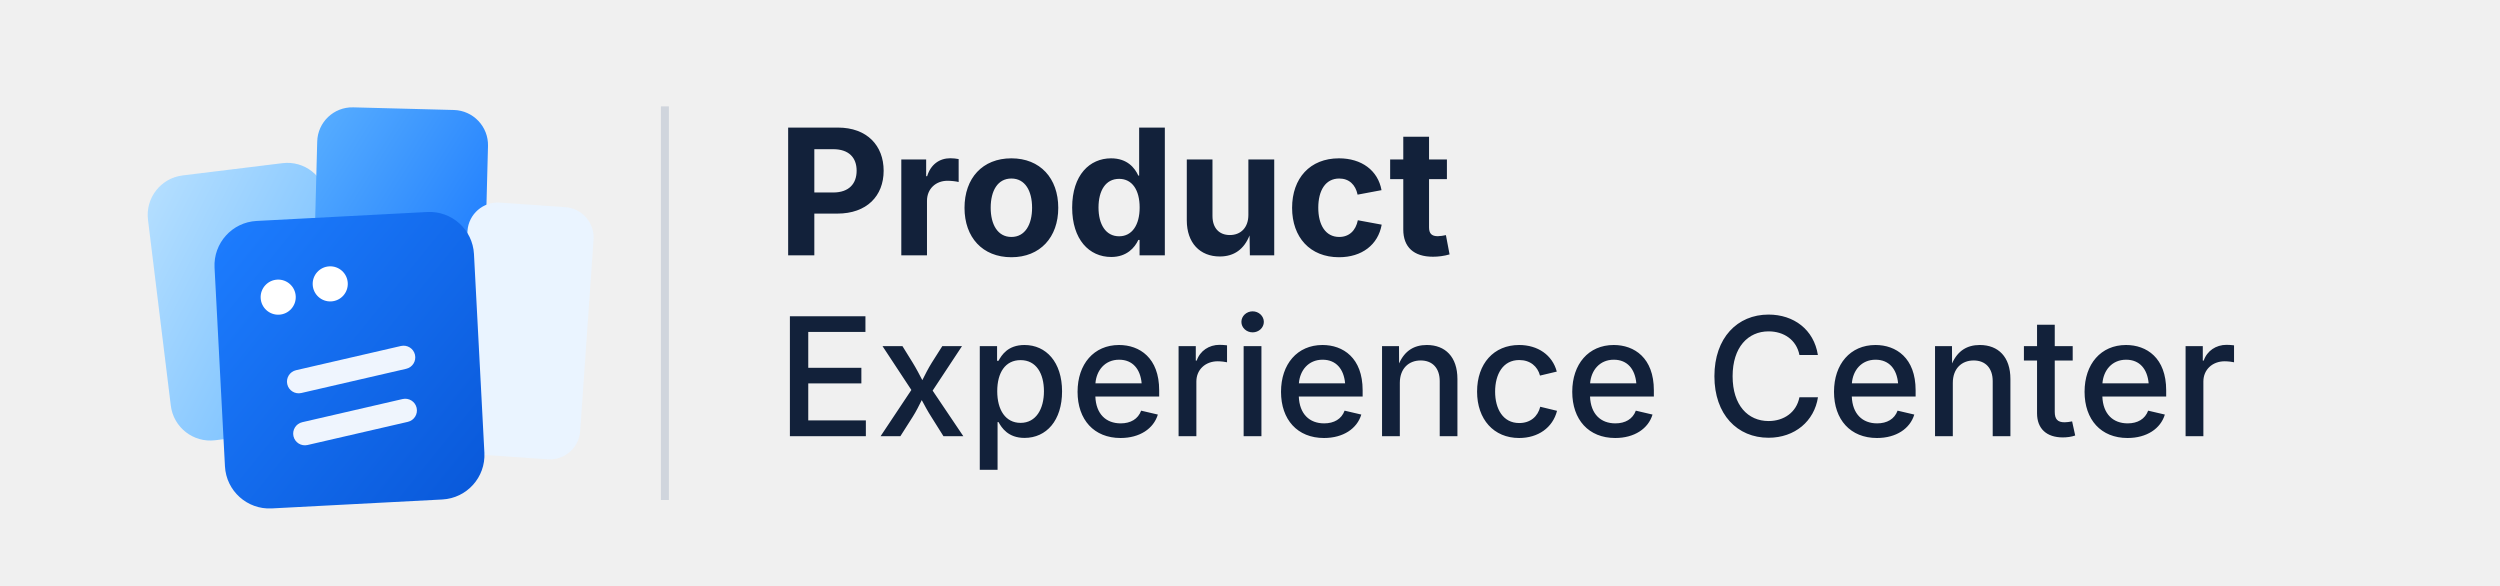
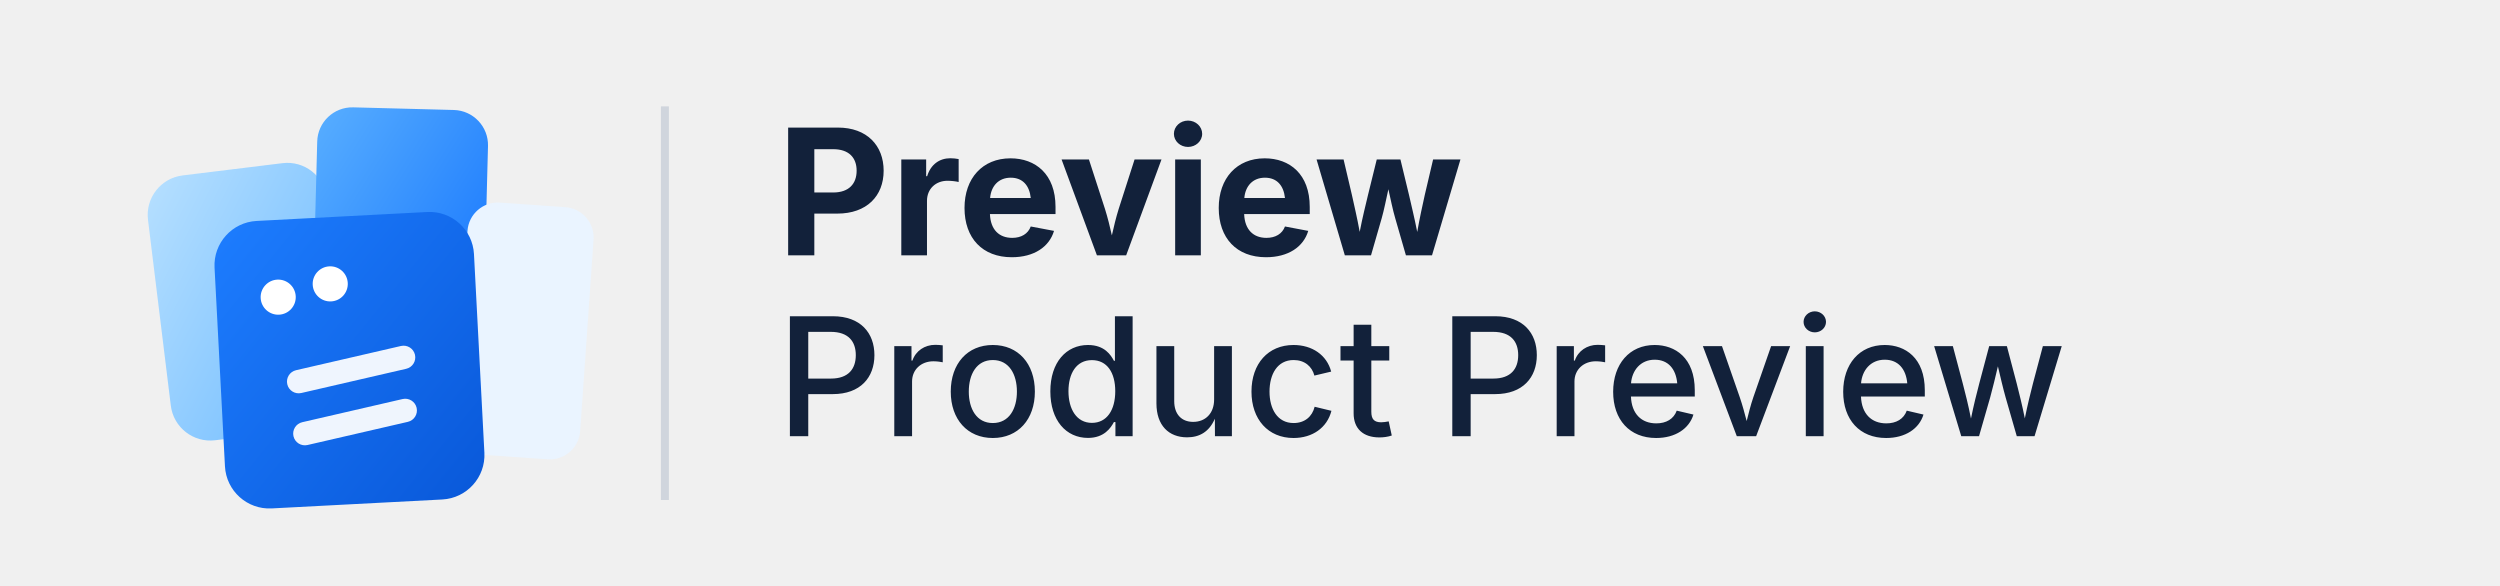
<svg xmlns="http://www.w3.org/2000/svg" width="470" height="110" viewBox="0 0 470 110">
  <defs>
    <linearGradient id="gFront" x1="0" y1="0" x2="1" y2="1">
      <stop offset="0" stop-color="#1D7DFF" />
      <stop offset="1" stop-color="#0958D9" />
    </linearGradient>
    <linearGradient id="gBack" x1="0" y1="0" x2="1" y2="1">
      <stop offset="0" stop-color="#58AEFF" />
      <stop offset="1" stop-color="#0D6EFD" />
    </linearGradient>
    <linearGradient id="gSky" x1="0" y1="0" x2="1" y2="1">
      <stop offset="0" stop-color="#B7E0FF" />
      <stop offset="1" stop-color="#69B8FF" />
    </linearGradient>
    <filter id="softShadow" x="-30%" y="-30%" width="160%" height="160%">
      <feDropShadow dx="0" dy="10" stdDeviation="12" flood-color="#0D6EFD" flood-opacity="0.18" />
    </filter>
  </defs>
  <g transform="translate(14 7) scale(0.22)">
    <rect x="72" y="112" width="154" height="228" rx="34" fill="url(#gSky)" transform="rotate(-7 149 226)" />
    <rect x="205" y="61" width="146" height="244" rx="30" fill="url(#gBack)" transform="rotate(1.5 278 183)" />
    <rect x="330" y="143" width="108" height="216" rx="26" fill="#EAF4FF" transform="rotate(4 384 251)" />
    <rect x="124" y="153" width="222" height="246" rx="38" fill="url(#gFront)" transform="rotate(-3 235 276)" />
    <g transform="rotate(-3 235 276)" fill="#FFFFFF">
      <circle cx="177" cy="219" r="15" />
      <circle cx="222" cy="210" r="15" />
      <rect x="180" y="274" width="112" height="20" rx="10" transform="rotate(-10 236 284)" opacity="0.93" />
      <rect x="183" y="319" width="108" height="20" rx="10" transform="rotate(-10 237 329)" opacity="0.93" />
    </g>
  </g>
  <line x1="125" y1="20" x2="125" y2="94" stroke="#D0D5DD" stroke-width="1.5" />
-   <text x="146" y="48" font-family="Inter, Arial, sans-serif" font-size="33" font-weight="700" fill="#12213A">Product</text>
-   <text x="146" y="82" font-family="Inter, Arial, sans-serif" font-size="31" font-weight="500" fill="#12213A">Experience Center</text>
+   <text x="146" y="48" font-family="Inter, Arial, sans-serif" font-size="33" font-weight="700" fill="#12213A">Preview</text>
+   <text x="146" y="82" font-family="Inter, Arial, sans-serif" font-size="31" font-weight="500" fill="#12213A">Product Preview</text>
</svg>
